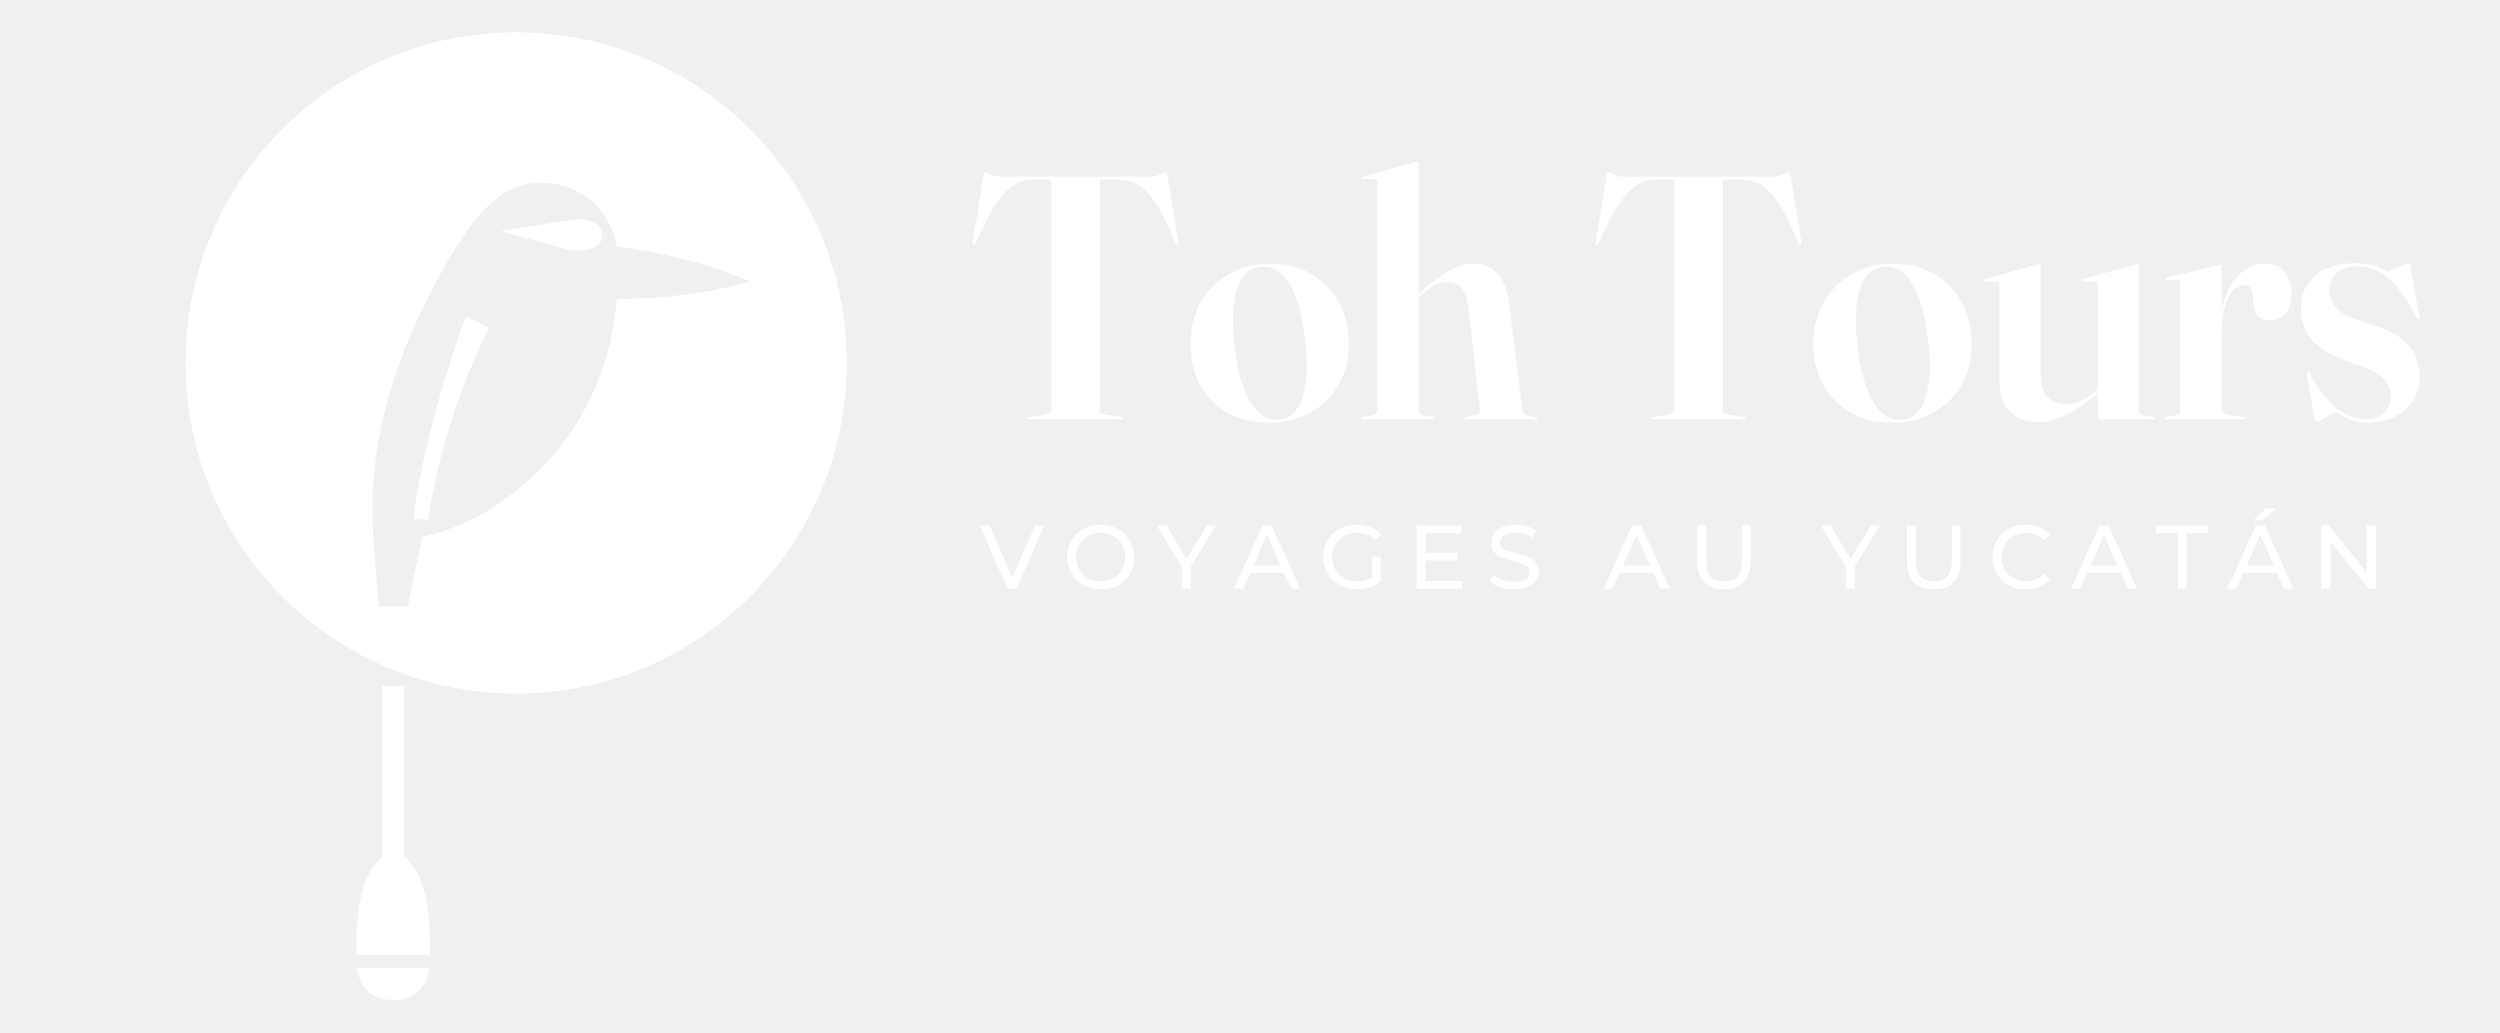
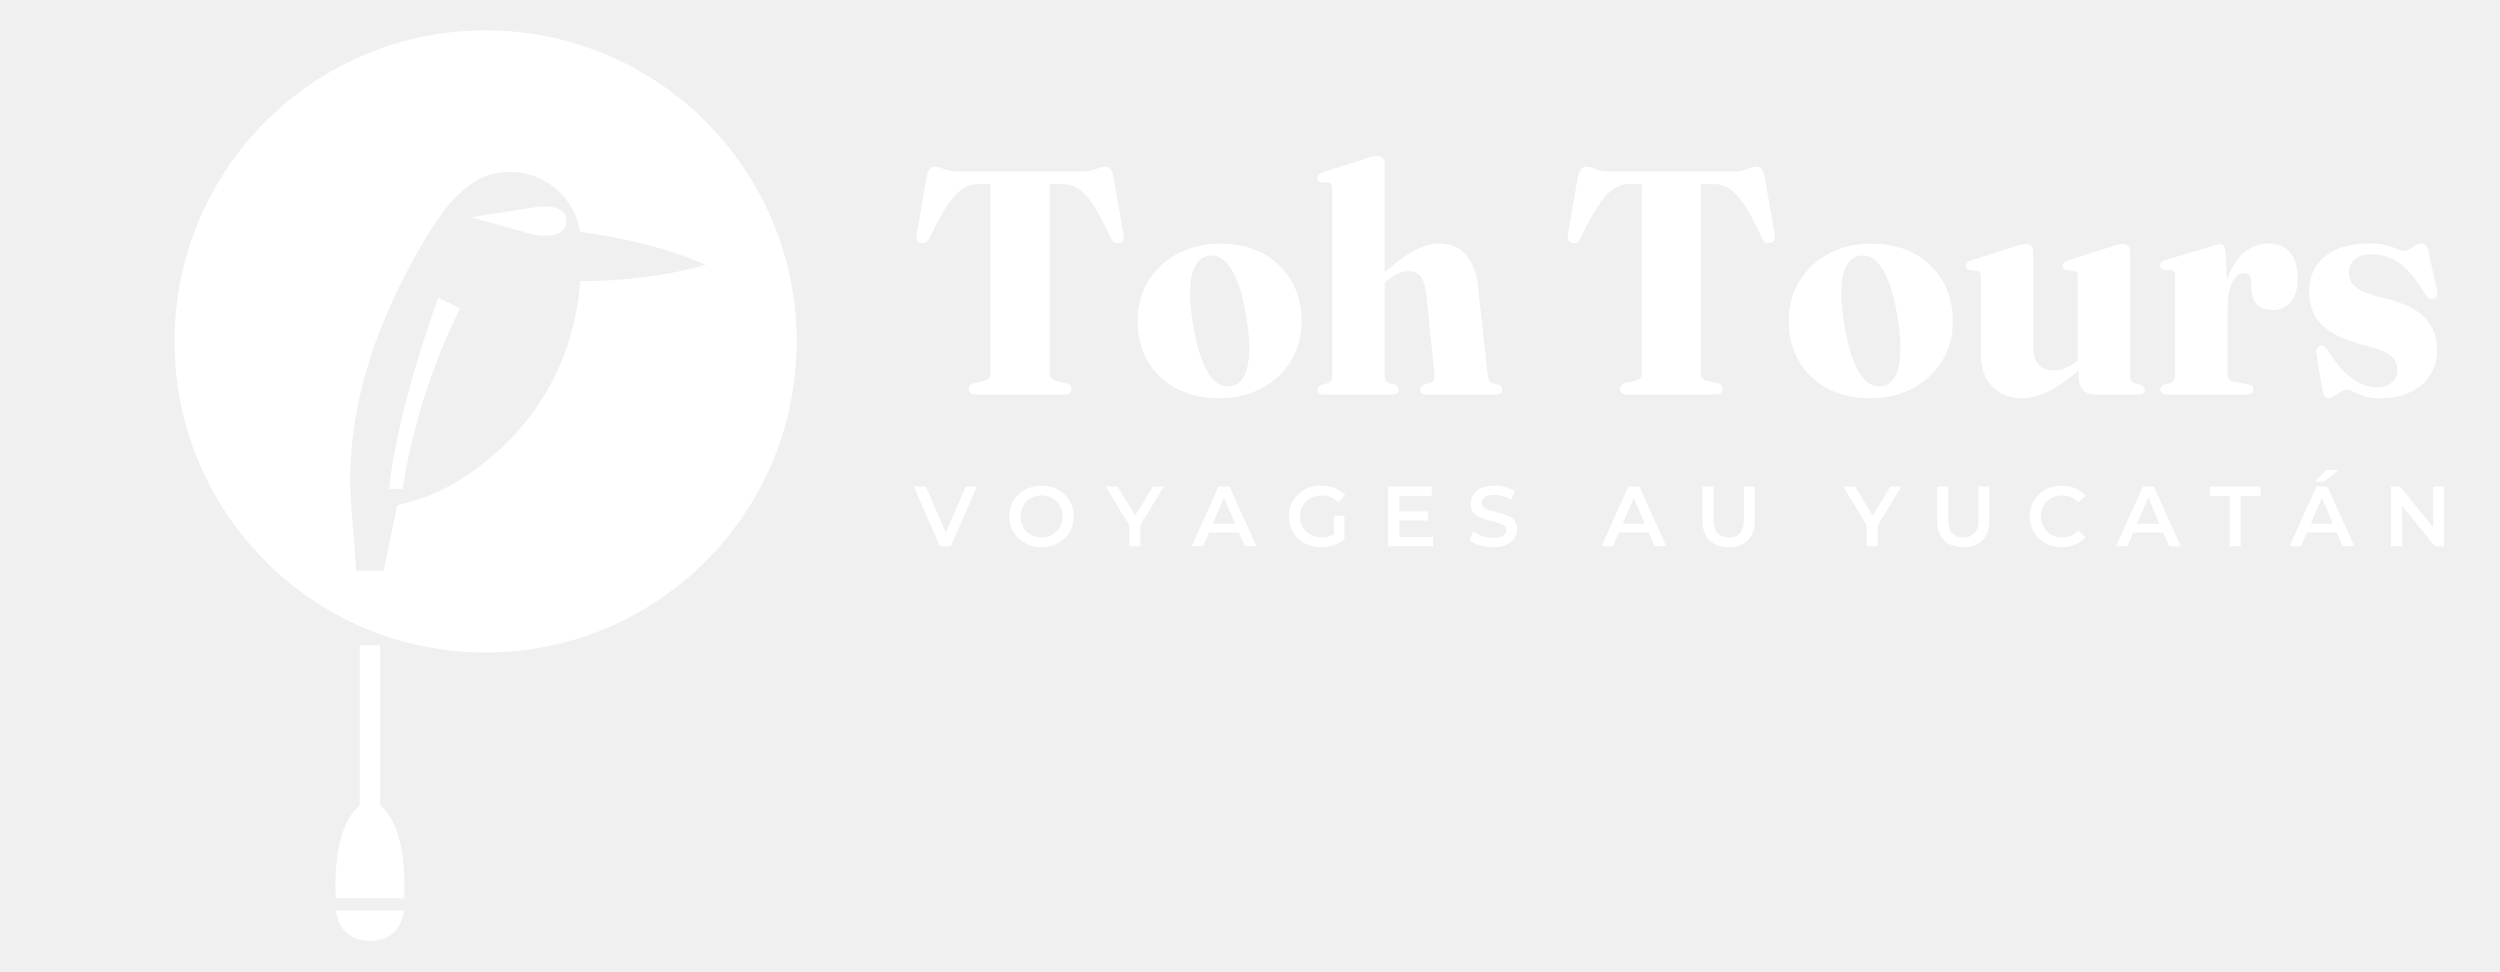
- <svg xmlns="http://www.w3.org/2000/svg" viewBox="0 0 620 256" width="620" height="256" role="img">
-   <g>
-     <path fill="#FFF" fill-rule="evenodd" d="M128,8 A82,82 0 0,1 128,172 A82,82 0 0,1 128,8 Z M134.24 45.32 C144.32 45.32 151.52 52.52 152.96 61.16 C164.48 62.6 176 65.48 186.08 69.8 C176 72.68 164.48 74.12 152.96 74.12 C151.52 92.84 142.88 111.56 124.16 124.52 C118.4 128.84 111.2 131.72 104.72 133.16 L101.12 150.44 L93.92 150.44 L92.48 131.72 C91.04 107.24 99.68 82.76 114.08 59.72 C119.84 51.08 125.6 45.32 134.24 45.32 Z M149.36 58.28 C149.36 61.88 145.04 62.6 140.72 61.88 L124.16 57.27 L140.72 54.68 C145.04 53.96 149.36 54.68 149.36 58.28 Z M115.52 78.44 C108.32 98.6 104 115.88 102.56 128.84 L106.16 128.84 C108.32 114.44 113.36 97.16 121.28 81.32 Z M94.82,170.12 H100.22 V214.80 H94.82 Z" />
-     <path fill="#FFF" d="M97.52,210.80 C105.12,213.80 107.02,225.10 106.55,236.80 H88.49 C88.02,225.10 89.92,213.80 97.52,210.80 Z M88.49,240.00 H106.55 C105.59,246.00 101.80,248.00 97.52,248.00 C93.24,248.00 89.44,246.00 88.49,240.00 Z" />
-   </g>
-   <path fill="#FFF" d="M247.783 43.8H285.365Q286.268 43.8 287.042 43.521Q287.816 43.241 288.396 42.94Q288.977 42.639 289.149 42.639Q289.278 42.639 289.364 42.768Q289.45 42.897 289.536 43.542L292.245 60.054Q292.331 60.355 292.288 60.506Q292.245 60.656 292.116 60.742Q291.987 60.742 291.858 60.656Q291.729 60.57 291.6 60.398Q288.805 53.604 286.483 50.229Q284.161 46.853 282.076 45.714Q279.99 44.574 277.926 44.574H272.766V101.678Q272.766 102.194 273.196 102.452Q273.626 102.71 274.443 102.882L277.926 103.398Q278.442 103.484 278.442 103.742Q278.442 104.0 278.012 104.0H255.48Q255.265 104.0 255.157 103.914Q255.05 103.828 255.05 103.742Q255.05 103.484 255.566 103.398L259.049 102.882Q259.909 102.71 260.317 102.452Q260.726 102.194 260.726 101.678V44.574H255.566Q253.545 44.574 251.481 45.843Q249.417 47.111 247.073 50.53Q244.73 53.948 241.892 60.398Q241.763 60.57 241.634 60.656Q241.505 60.742 241.376 60.742Q241.247 60.656 241.226 60.506Q241.204 60.355 241.247 60.054L243.956 43.542Q244.042 42.897 244.149 42.768Q244.257 42.639 244.343 42.639Q244.515 42.639 244.988 42.94Q245.461 43.241 246.192 43.521Q246.923 43.8 247.783 43.8ZM315.078 65.386Q320.754 65.386 325.14 67.923Q329.526 70.46 332.02 74.954Q334.514 79.447 334.514 85.295Q334.514 91.057 331.956 95.465Q329.397 99.872 324.882 102.366Q320.367 104.86 314.562 104.86Q308.886 104.86 304.522 102.388Q300.157 99.915 297.685 95.507Q295.212 91.1 295.212 85.295Q295.212 79.49 297.749 75.018Q300.286 70.546 304.779 67.966Q309.273 65.386 315.078 65.386ZM317.185 104.129Q319.851 103.871 321.549 101.549Q323.248 99.227 323.828 94.884Q324.409 90.541 323.678 84.263Q322.947 77.899 321.399 73.793Q319.851 69.686 317.615 67.773Q315.379 65.859 312.584 66.16Q309.832 66.418 308.155 68.783Q306.478 71.148 305.962 75.491Q305.446 79.834 306.177 86.026Q306.908 92.261 308.478 96.368Q310.047 100.474 312.283 102.43Q314.519 104.387 317.185 104.129ZM351.843 40.661V101.635Q351.843 102.194 352.08 102.538Q352.316 102.882 352.875 102.968L355.24 103.398Q355.67 103.484 355.67 103.742Q355.67 104.0 355.326 104.0H337.997Q337.868 104.0 337.761 103.914Q337.653 103.828 337.653 103.742Q337.653 103.613 337.782 103.505Q337.911 103.398 338.212 103.355L340.534 102.968Q341.093 102.882 341.33 102.538Q341.566 102.194 341.566 101.678V44.961Q341.566 44.703 341.437 44.553Q341.308 44.402 341.007 44.402H338.212Q337.997 44.402 337.911 44.316Q337.825 44.23 337.825 44.101Q337.825 43.929 337.933 43.865Q338.04 43.8 338.169 43.757L350.51 40.317Q350.897 40.231 351.048 40.21Q351.198 40.188 351.37 40.188Q351.585 40.188 351.714 40.317Q351.843 40.446 351.843 40.661ZM350.983 74.459 350.553 74.029 352.101 72.653Q356.358 68.826 359.476 67.106Q362.593 65.386 365.302 65.386Q369.258 65.386 371.451 67.858Q373.644 70.331 374.289 75.577L377.514 101.377Q377.6 102.065 377.88 102.495Q378.159 102.925 378.804 103.054L380.911 103.441Q381.126 103.441 381.212 103.527Q381.298 103.613 381.298 103.742Q381.298 103.828 381.212 103.914Q381.126 104.0 380.954 104.0H363.324Q362.937 104.0 362.937 103.742Q362.937 103.484 363.41 103.398L365.861 102.968Q366.549 102.882 366.829 102.452Q367.108 102.022 367.022 101.377L364.184 76.609Q363.754 73.126 362.55 71.535Q361.346 69.944 358.938 69.944Q357.347 69.944 355.799 70.739Q354.251 71.535 352.488 73.126ZM402.282 43.8H439.864Q440.767 43.8 441.541 43.521Q442.315 43.241 442.895 42.94Q443.476 42.639 443.648 42.639Q443.777 42.639 443.863 42.768Q443.949 42.897 444.035 43.542L446.744 60.054Q446.83 60.355 446.787 60.506Q446.744 60.656 446.615 60.742Q446.486 60.742 446.357 60.656Q446.228 60.57 446.099 60.398Q443.304 53.604 440.982 50.229Q438.66 46.853 436.575 45.714Q434.489 44.574 432.425 44.574H427.265V101.678Q427.265 102.194 427.695 102.452Q428.125 102.71 428.942 102.882L432.425 103.398Q432.941 103.484 432.941 103.742Q432.941 104.0 432.511 104.0H409.979Q409.764 104.0 409.657 103.914Q409.549 103.828 409.549 103.742Q409.549 103.484 410.065 103.398L413.548 102.882Q414.408 102.71 414.817 102.452Q415.225 102.194 415.225 101.678V44.574H410.065Q408.044 44.574 405.98 45.843Q403.916 47.111 401.572 50.53Q399.229 53.948 396.391 60.398Q396.262 60.57 396.133 60.656Q396.004 60.742 395.875 60.742Q395.746 60.656 395.725 60.506Q395.703 60.355 395.746 60.054L398.455 43.542Q398.541 42.897 398.649 42.768Q398.756 42.639 398.842 42.639Q399.014 42.639 399.487 42.94Q399.96 43.241 400.691 43.521Q401.422 43.8 402.282 43.8ZM469.577 65.386Q475.253 65.386 479.639 67.923Q484.025 70.46 486.519 74.954Q489.013 79.447 489.013 85.295Q489.013 91.057 486.455 95.465Q483.896 99.872 479.381 102.366Q474.866 104.86 469.061 104.86Q463.385 104.86 459.021 102.388Q454.656 99.915 452.184 95.507Q449.711 91.1 449.711 85.295Q449.711 79.49 452.248 75.018Q454.785 70.546 459.279 67.966Q463.772 65.386 469.577 65.386ZM471.684 104.129Q474.35 103.871 476.048 101.549Q477.747 99.227 478.327 94.884Q478.908 90.541 478.177 84.263Q477.446 77.899 475.898 73.793Q474.35 69.686 472.114 67.773Q469.878 65.859 467.083 66.16Q464.331 66.418 462.654 68.783Q460.977 71.148 460.461 75.491Q459.945 79.834 460.676 86.026Q461.407 92.261 462.977 96.368Q464.546 100.474 466.782 102.43Q469.018 104.387 471.684 104.129ZM520.188 102.753V97.12V96.862V70.374Q520.188 70.116 520.059 69.965Q519.93 69.815 519.586 69.815H516.791Q516.619 69.815 516.512 69.729Q516.404 69.643 516.404 69.514Q516.404 69.342 516.512 69.278Q516.619 69.213 516.791 69.17L529.089 65.73Q529.476 65.644 529.648 65.601Q529.82 65.558 529.992 65.558Q530.207 65.558 530.315 65.709Q530.422 65.859 530.422 66.074V101.635Q530.422 102.194 530.68 102.538Q530.938 102.882 531.454 102.968L533.819 103.398Q534.077 103.398 534.185 103.505Q534.292 103.613 534.292 103.742Q534.292 103.828 534.185 103.914Q534.077 104.0 533.905 104.0H521.306Q520.747 104.0 520.468 103.678Q520.188 103.355 520.188 102.753ZM495.807 93.938V70.374Q495.807 70.116 495.678 69.965Q495.549 69.815 495.205 69.815H492.41Q492.195 69.815 492.109 69.729Q492.023 69.643 492.023 69.514Q492.023 69.342 492.131 69.278Q492.238 69.213 492.367 69.17L504.751 65.73Q505.138 65.644 505.289 65.601Q505.439 65.558 505.611 65.558Q505.826 65.558 505.955 65.709Q506.084 65.859 506.084 66.074V92.906Q506.084 96.69 507.783 98.453Q509.481 100.216 512.362 100.216Q514.168 100.216 516.017 99.442Q517.866 98.668 519.715 96.991L521.22 95.658L521.65 96.088L520.102 97.507Q515.63 101.463 512.083 103.097Q508.535 104.731 505.482 104.731Q501.268 104.731 498.538 102.13Q495.807 99.528 495.807 93.938ZM550.46 82.543Q550.46 76.867 552.094 73.061Q553.728 69.256 556.287 67.321Q558.845 65.386 561.64 65.386Q564.822 65.386 566.542 67.386Q568.262 69.385 568.262 73.083Q568.262 76.308 566.757 77.856Q565.252 79.404 563.016 79.404Q560.952 79.404 559.92 78.243Q558.888 77.082 558.802 74.803L558.716 73.427Q558.716 72.094 558.2 71.406Q557.684 70.718 556.394 70.718Q555.061 70.718 553.814 72.051Q552.567 73.384 551.772 76.072Q550.976 78.759 550.976 82.801ZM550.976 66.289V80.565V101.377Q550.976 101.85 551.256 102.237Q551.535 102.624 552.051 102.71L556.308 103.398Q556.566 103.441 556.63 103.527Q556.695 103.613 556.695 103.742Q556.695 103.828 556.588 103.914Q556.48 104.0 556.308 104.0H537.216Q537.044 104.0 536.915 103.892Q536.786 103.785 536.786 103.699Q536.786 103.613 536.937 103.505Q537.087 103.398 537.345 103.355L539.667 102.968Q540.226 102.882 540.463 102.559Q540.699 102.237 540.699 101.807V70.116Q540.699 69.815 540.591 69.621Q540.484 69.428 540.14 69.428H537.216Q537.13 69.428 537.023 69.342Q536.915 69.256 536.915 69.17Q536.915 69.041 537.023 68.955Q537.13 68.869 537.302 68.826L549.686 65.859Q549.987 65.773 550.159 65.751Q550.331 65.73 550.503 65.73Q550.761 65.73 550.869 65.902Q550.976 66.074 550.976 66.289ZM586.451 103.957Q589.418 103.957 591.159 102.409Q592.901 100.861 592.901 98.367Q592.901 96.604 592.084 95.185Q591.267 93.766 589.311 92.562Q587.354 91.358 583.957 90.283Q578.883 88.606 576.002 86.606Q573.121 84.607 571.896 82.135Q570.67 79.662 570.67 76.523Q570.67 71.148 574.325 68.224Q577.98 65.3 584.086 65.3Q586.709 65.3 588.386 65.794Q590.063 66.289 590.966 66.805Q591.869 67.321 592.127 67.321Q592.557 67.321 593.632 66.805Q594.707 66.289 595.761 65.794Q596.814 65.3 597.158 65.3Q597.33 65.3 597.481 65.365Q597.631 65.429 597.674 65.773L599.953 78.157Q600.039 78.501 599.996 78.695Q599.953 78.888 599.824 78.974Q599.695 79.017 599.566 78.974Q599.437 78.931 599.351 78.759Q596.857 73.986 594.535 71.213Q592.213 68.439 589.784 67.257Q587.354 66.074 584.473 66.074Q581.248 66.074 579.464 67.687Q577.679 69.299 577.679 72.008Q577.679 73.814 578.517 75.276Q579.356 76.738 581.506 77.985Q583.656 79.232 587.612 80.35Q592.127 81.64 594.879 83.553Q597.631 85.467 598.835 87.918Q600.039 90.369 600.039 93.379Q600.039 96.905 598.341 99.464Q596.642 102.022 593.761 103.419Q590.88 104.817 587.225 104.817Q584.86 104.817 583.14 104.15Q581.42 103.484 580.367 102.817Q579.313 102.151 579.055 102.151Q578.84 102.151 577.916 102.753Q576.991 103.355 576.024 103.978Q575.056 104.602 574.712 104.602Q574.497 104.602 574.282 104.409Q574.067 104.215 573.981 103.785L572.132 93.164Q572.089 92.691 572.132 92.498Q572.175 92.304 572.304 92.218Q572.433 92.132 572.519 92.197Q572.605 92.261 572.734 92.433Q576.174 98.711 579.614 101.334Q583.054 103.957 586.451 103.957Z" />
-   <path fill="#FFF" d="M249.877 146.0 242.978 130.32H245.397L251.736 144.79H250.347L256.731 130.32H258.971L252.094 146.0ZM272.979 146.179Q271.187 146.179 269.653 145.574Q268.118 144.97 266.998 143.883Q265.878 142.797 265.251 141.341Q264.624 139.885 264.624 138.16Q264.624 136.435 265.251 134.979Q265.878 133.523 266.998 132.437Q268.118 131.35 269.642 130.746Q271.165 130.141 272.979 130.141Q274.771 130.141 276.283 130.734Q277.795 131.328 278.926 132.414Q280.058 133.501 280.674 134.957Q281.29 136.413 281.29 138.16Q281.29 139.907 280.674 141.363Q280.058 142.819 278.926 143.906Q277.795 144.992 276.283 145.586Q274.771 146.179 272.979 146.179ZM272.979 144.186Q274.278 144.186 275.387 143.738Q276.496 143.29 277.314 142.472Q278.131 141.654 278.59 140.557Q279.05 139.459 279.05 138.16Q279.05 136.861 278.59 135.763Q278.131 134.666 277.314 133.848Q276.496 133.03 275.387 132.582Q274.278 132.134 272.979 132.134Q271.658 132.134 270.549 132.582Q269.44 133.03 268.611 133.848Q267.782 134.666 267.323 135.763Q266.864 136.861 266.864 138.16Q266.864 139.459 267.323 140.557Q267.782 141.654 268.611 142.472Q269.44 143.29 270.549 143.738Q271.658 144.186 272.979 144.186ZM293.102 146.0V139.997L293.618 141.386L286.875 130.32H289.272L294.939 139.661H293.64L299.33 130.32H301.547L294.827 141.386L295.32 139.997V146.0ZM306.035 146.0 313.136 130.32H315.354L322.477 146.0H320.125L313.786 131.574H314.682L308.342 146.0ZM309.059 142.08 309.664 140.288H318.49L319.139 142.08ZM336.485 146.179Q334.67 146.179 333.147 145.586Q331.624 144.992 330.504 143.906Q329.384 142.819 328.757 141.363Q328.13 139.907 328.13 138.16Q328.13 136.413 328.757 134.957Q329.384 133.501 330.515 132.414Q331.646 131.328 333.17 130.734Q334.693 130.141 336.53 130.141Q338.389 130.141 339.934 130.746Q341.48 131.35 342.555 132.56L341.166 133.949Q340.203 133.008 339.072 132.571Q337.941 132.134 336.619 132.134Q335.275 132.134 334.122 132.582Q332.968 133.03 332.128 133.837Q331.288 134.643 330.829 135.752Q330.37 136.861 330.37 138.16Q330.37 139.437 330.829 140.546Q331.288 141.654 332.128 142.472Q332.968 143.29 334.11 143.738Q335.253 144.186 336.597 144.186Q337.851 144.186 339.005 143.794Q340.158 143.402 341.144 142.483L342.421 144.186Q341.256 145.171 339.699 145.675Q338.142 146.179 336.485 146.179ZM342.421 144.186 340.27 143.894V138.07H342.421ZM351.299 146.0V130.32H362.365V132.269H353.539V144.051H362.678V146.0ZM353.338 138.989V137.085H361.402V138.989ZM375.477 146.179Q373.685 146.179 372.05 145.63Q370.414 145.082 369.474 144.208L370.302 142.461Q371.198 143.245 372.587 143.76Q373.976 144.275 375.477 144.275Q376.843 144.275 377.694 143.962Q378.546 143.648 378.949 143.099Q379.352 142.55 379.352 141.856Q379.352 141.05 378.826 140.557Q378.299 140.064 377.459 139.762Q376.619 139.459 375.611 139.235Q374.603 139.011 373.584 138.709Q372.565 138.406 371.725 137.936Q370.885 137.466 370.37 136.67Q369.854 135.875 369.854 134.621Q369.854 133.411 370.493 132.392Q371.131 131.373 372.464 130.757Q373.797 130.141 375.858 130.141Q377.224 130.141 378.568 130.499Q379.912 130.858 380.898 131.53L380.158 133.322Q379.15 132.65 378.03 132.347Q376.91 132.045 375.858 132.045Q374.536 132.045 373.685 132.381Q372.834 132.717 372.442 133.277Q372.05 133.837 372.05 134.531Q372.05 135.36 372.576 135.853Q373.102 136.346 373.942 136.637Q374.782 136.928 375.79 137.163Q376.798 137.398 377.818 137.69Q378.837 137.981 379.677 138.451Q380.517 138.922 381.032 139.706Q381.547 140.49 381.547 141.722Q381.547 142.909 380.898 143.928Q380.248 144.947 378.893 145.563Q377.538 146.179 375.477 146.179ZM397.669 146.0 404.77 130.32H406.987L414.11 146.0H411.758L405.419 131.574H406.315L399.976 146.0ZM400.693 142.08 401.298 140.288H410.123L410.773 142.08ZM427.536 146.179Q424.445 146.179 422.675 144.41Q420.906 142.64 420.906 139.235V130.32H423.146V139.146Q423.146 141.766 424.299 142.976Q425.453 144.186 427.558 144.186Q429.686 144.186 430.84 142.976Q431.994 141.766 431.994 139.146V130.32H434.166V139.235Q434.166 142.64 432.408 144.41Q430.65 146.179 427.536 146.179ZM457.77 146.0V139.997L458.285 141.386L451.542 130.32H453.939L459.606 139.661H458.307L463.997 130.32H466.214L459.494 141.386L459.987 139.997V146.0ZM479.573 146.179Q476.482 146.179 474.712 144.41Q472.942 142.64 472.942 139.235V130.32H475.182V139.146Q475.182 141.766 476.336 142.976Q477.49 144.186 479.595 144.186Q481.723 144.186 482.877 142.976Q484.03 141.766 484.03 139.146V130.32H486.203V139.235Q486.203 142.64 484.445 144.41Q482.686 146.179 479.573 146.179ZM502.406 146.179Q500.614 146.179 499.102 145.586Q497.59 144.992 496.482 143.906Q495.373 142.819 494.746 141.363Q494.118 139.907 494.118 138.16Q494.118 136.413 494.746 134.957Q495.373 133.501 496.493 132.414Q497.613 131.328 499.125 130.734Q500.637 130.141 502.429 130.141Q504.243 130.141 505.778 130.757Q507.312 131.373 508.387 132.582L506.931 133.994Q506.035 133.053 504.915 132.594Q503.795 132.134 502.518 132.134Q501.197 132.134 500.066 132.582Q498.934 133.03 498.106 133.837Q497.277 134.643 496.818 135.752Q496.358 136.861 496.358 138.16Q496.358 139.459 496.818 140.568Q497.277 141.677 498.106 142.483Q498.934 143.29 500.066 143.738Q501.197 144.186 502.518 144.186Q503.795 144.186 504.915 143.726Q506.035 143.267 506.931 142.304L508.387 143.715Q507.312 144.925 505.778 145.552Q504.243 146.179 502.406 146.179ZM513.592 146.0 520.693 130.32H522.91L530.034 146.0H527.682L521.342 131.574H522.238L515.899 146.0ZM516.616 142.08 517.221 140.288H526.046L526.696 142.08ZM540.077 146.0V132.269H534.701V130.32H547.67V132.269H542.294V146.0ZM552.338 146.0 559.438 130.32H561.656L568.779 146.0H566.427L560.088 131.574H560.984L554.645 146.0ZM555.362 142.08 555.966 140.288H564.792L565.442 142.08ZM558.878 129.043 561.925 126.131H564.658L560.894 129.043ZM575.709 146.0V130.32H577.546L587.917 143.2H586.954V130.32H589.194V146.0H587.357L576.986 133.12H577.949V146.0Z" />
+ <svg xmlns="http://www.w3.org/2000/svg" viewBox="0 0 659 256" width="659" height="256" role="img">
+   <path fill="#FFF" fill-rule="evenodd" d="M128,8 A82,82 0 0,1 128,172 A82,82 0 0,1 128,8 Z M134.24 45.32 C144.32 45.32 151.52 52.52 152.96 61.16 C164.48 62.6 176 65.48 186.08 69.8 C176 72.68 164.48 74.12 152.96 74.12 C151.52 92.84 142.88 111.56 124.16 124.52 C118.4 128.84 111.2 131.72 104.72 133.16 L101.12 150.44 L93.92 150.44 L92.48 131.72 C91.04 107.24 99.68 82.76 114.08 59.72 C119.84 51.08 125.6 45.32 134.24 45.32 Z M149.36 58.28 C149.36 61.88 145.04 62.6 140.72 61.88 L124.16 57.27 L140.72 54.68 C145.04 53.96 149.36 54.68 149.36 58.28 Z M115.52 78.44 C108.32 98.6 104 115.88 102.56 128.84 L106.16 128.84 C108.32 114.44 113.36 97.16 121.28 81.32 Z M94.82,170.12 H100.22 V214.80 H94.82 Z" />
+   <path fill="#FFF" d="M97.52,210.80 C105.12,213.80 107.02,225.10 106.55,236.80 H88.49 C88.02,225.10 89.92,213.80 97.52,210.80 Z M88.49,240.00 H106.55 C105.59,246.00 101.80,248.00 97.52,248.00 C93.24,248.00 89.44,246.00 88.49,240.00 Z" />
+   <path fill="#FFF" d="M252.18 45.2H285.57Q286.956 45.2 287.964 44.885Q288.972 44.57 289.749 44.255Q290.526 43.94 291.156 43.94Q292.122 43.94 292.626 44.465Q293.13 44.99 293.466 46.334L296.154 61.832Q296.364 62.756 296.049 63.323Q295.734 63.89 295.02 64.016Q294.348 64.184 293.802 63.932Q293.256 63.68 292.878 62.882Q290.148 56.918 288.048 53.831Q285.948 50.744 284.079 49.631Q282.21 48.518 280.194 48.518H276.708V98.498Q276.708 99.296 277.212 99.758Q277.716 100.22 278.682 100.472L281.076 100.976Q282.42 101.396 282.42 102.572Q282.42 104.0 280.53 104.0H257.262Q256.296 104.0 255.834 103.601Q255.372 103.202 255.372 102.572Q255.372 101.396 256.716 100.976L259.11 100.472Q260.118 100.22 260.601 99.758Q261.084 99.296 261.084 98.498V48.518H257.598Q255.666 48.518 253.818 49.694Q251.97 50.87 249.849 53.957Q247.728 57.044 244.914 62.882Q244.536 63.68 243.99 63.932Q243.444 64.184 242.772 64.016Q242.058 63.89 241.764 63.323Q241.47 62.756 241.638 61.832L244.326 46.334Q244.662 44.99 245.166 44.465Q245.67 43.94 246.636 43.94Q247.266 43.94 248.022 44.255Q248.778 44.57 249.786 44.885Q250.794 45.2 252.18 45.2ZM321.732 64.226Q328.074 64.226 332.883 66.809Q337.692 69.392 340.401 74.033Q343.11 78.674 343.11 84.722Q343.11 90.56 340.296 95.138Q337.482 99.716 332.568 102.341Q327.654 104.966 321.186 104.966Q314.844 104.966 310.035 102.383Q305.226 99.8 302.538 95.201Q299.85 90.602 299.85 84.596Q299.85 78.716 302.664 74.117Q305.478 69.518 310.392 66.872Q315.306 64.226 321.732 64.226ZM324.42 101.816Q326.562 101.48 327.801 99.38Q329.04 97.28 329.271 93.332Q329.502 89.384 328.536 83.546Q327.612 77.792 326.142 74.096Q324.672 70.4 322.761 68.72Q320.85 67.04 318.582 67.418Q316.44 67.754 315.18 69.875Q313.92 71.996 313.731 75.923Q313.542 79.85 314.508 85.688Q315.432 91.4 316.902 95.096Q318.372 98.792 320.283 100.472Q322.194 102.152 324.42 101.816ZM364.992 43.1V98.666Q364.992 99.758 365.265 100.262Q365.538 100.766 366.168 100.976L367.722 101.396Q368.646 101.816 368.646 102.656Q368.646 104.0 366.966 104.0H348.948Q348.108 104.0 347.709 103.664Q347.31 103.328 347.31 102.698Q347.31 102.278 347.562 101.942Q347.814 101.606 348.444 101.396L350.04 100.976Q350.67 100.766 350.922 100.262Q351.174 99.758 351.174 98.666V49.736Q351.174 48.938 350.922 48.602Q350.67 48.266 350.124 48.182L348.276 48.056Q347.73 47.93 347.499 47.636Q347.268 47.342 347.268 46.88Q347.268 46.334 347.562 46.04Q347.856 45.746 348.654 45.452L359.7 41.924Q360.918 41.462 361.611 41.273Q362.304 41.084 362.976 41.084Q363.984 41.084 364.488 41.651Q364.992 42.218 364.992 43.1ZM363.774 75.608 362.346 74.138 363.858 72.752Q368.856 68.258 372.51 66.221Q376.164 64.184 379.272 64.184Q383.892 64.184 386.475 67.187Q389.058 70.19 389.604 75.608L392.124 98.582Q392.25 99.716 392.502 100.262Q392.754 100.808 393.384 101.018L394.896 101.396Q395.484 101.606 395.736 101.942Q395.988 102.278 395.988 102.698Q395.988 103.328 395.61 103.664Q395.232 104.0 394.35 104.0H376.08Q374.358 104.0 374.358 102.656Q374.358 101.816 375.324 101.396L376.878 100.976Q377.592 100.766 377.907 100.22Q378.222 99.674 378.096 98.582L375.954 77.372Q375.618 74.39 374.526 72.941Q373.434 71.492 371.208 71.492Q369.78 71.492 368.31 72.206Q366.84 72.92 365.328 74.264ZM423.834 45.2H457.224Q458.61 45.2 459.618 44.885Q460.626 44.57 461.403 44.255Q462.18 43.94 462.81 43.94Q463.776 43.94 464.28 44.465Q464.784 44.99 465.12 46.334L467.808 61.832Q468.018 62.756 467.703 63.323Q467.388 63.89 466.674 64.016Q466.002 64.184 465.456 63.932Q464.91 63.68 464.532 62.882Q461.802 56.918 459.702 53.831Q457.602 50.744 455.733 49.631Q453.864 48.518 451.848 48.518H448.362V98.498Q448.362 99.296 448.866 99.758Q449.37 100.22 450.336 100.472L452.73 100.976Q454.074 101.396 454.074 102.572Q454.074 104.0 452.184 104.0H428.916Q427.95 104.0 427.488 103.601Q427.026 103.202 427.026 102.572Q427.026 101.396 428.37 100.976L430.764 100.472Q431.772 100.22 432.255 99.758Q432.738 99.296 432.738 98.498V48.518H429.252Q427.32 48.518 425.472 49.694Q423.624 50.87 421.503 53.957Q419.382 57.044 416.568 62.882Q416.19 63.68 415.644 63.932Q415.098 64.184 414.426 64.016Q413.712 63.89 413.418 63.323Q413.124 62.756 413.292 61.832L415.98 46.334Q416.316 44.99 416.82 44.465Q417.324 43.94 418.29 43.94Q418.92 43.94 419.676 44.255Q420.432 44.57 421.44 44.885Q422.448 45.2 423.834 45.2ZM493.386 64.226Q499.728 64.226 504.537 66.809Q509.346 69.392 512.055 74.033Q514.764 78.674 514.764 84.722Q514.764 90.56 511.95 95.138Q509.136 99.716 504.222 102.341Q499.308 104.966 492.84 104.966Q486.498 104.966 481.689 102.383Q476.88 99.8 474.192 95.201Q471.504 90.602 471.504 84.596Q471.504 78.716 474.318 74.117Q477.132 69.518 482.046 66.872Q486.96 64.226 493.386 64.226ZM496.074 101.816Q498.216 101.48 499.455 99.38Q500.694 97.28 500.925 93.332Q501.156 89.384 500.19 83.546Q499.266 77.792 497.796 74.096Q496.326 70.4 494.415 68.72Q492.504 67.04 490.236 67.418Q488.094 67.754 486.834 69.875Q485.574 71.996 485.385 75.923Q485.196 79.85 486.162 85.688Q487.086 91.4 488.556 95.096Q490.026 98.792 491.937 100.472Q493.848 102.152 496.074 101.816ZM547.944 99.548V96.146L547.692 95.978V72.962Q547.692 72.164 547.44 71.807Q547.188 71.45 546.642 71.366L544.794 71.24Q544.206 71.114 543.975 70.82Q543.744 70.526 543.744 70.106Q543.744 69.56 544.059 69.245Q544.374 68.93 545.13 68.636L556.218 65.108Q557.394 64.688 558.108 64.499Q558.822 64.31 559.494 64.31Q560.46 64.31 560.964 64.856Q561.468 65.402 561.468 66.284V98.666Q561.468 99.758 561.741 100.262Q562.014 100.766 562.644 100.976L564.24 101.396Q564.828 101.606 565.101 101.921Q565.374 102.236 565.374 102.698Q565.374 103.328 564.975 103.664Q564.576 104.0 563.694 104.0H551.934Q550.254 104.0 549.099 102.719Q547.944 101.438 547.944 99.548ZM522.156 93.164V72.962Q522.156 72.164 521.904 71.807Q521.652 71.45 521.106 71.366L519.258 71.24Q518.712 71.114 518.46 70.82Q518.208 70.526 518.208 70.106Q518.208 69.56 518.523 69.245Q518.838 68.93 519.636 68.636L530.682 65.108Q531.942 64.646 532.635 64.478Q533.328 64.31 533.916 64.31Q534.924 64.31 535.449 64.856Q535.974 65.402 535.974 66.284V91.442Q535.974 94.592 537.402 96.125Q538.83 97.658 541.308 97.658Q542.904 97.658 544.584 96.965Q546.264 96.272 547.86 94.886L549.414 93.542L550.842 95.054L549.33 96.398Q544.206 101.06 540.258 103.013Q536.31 104.966 532.95 104.966Q528.162 104.966 525.159 101.9Q522.156 98.834 522.156 93.164ZM586.038 81.74Q586.038 75.902 587.718 71.996Q589.398 68.09 592.086 66.137Q594.774 64.184 597.798 64.184Q601.578 64.184 603.615 66.494Q605.652 68.804 605.652 73.298Q605.652 77.582 603.804 79.64Q601.956 81.698 599.1 81.698Q596.286 81.698 594.921 80.207Q593.556 78.716 593.472 75.944V74.39Q593.43 73.256 592.947 72.626Q592.464 71.996 591.372 71.996Q590.28 71.996 589.314 73.025Q588.348 74.054 587.76 76.175Q587.172 78.296 587.172 81.656ZM586.668 66.41 587.172 77.54V98.498Q587.172 99.464 587.529 99.968Q587.886 100.472 588.894 100.64L592.632 101.312Q593.346 101.438 593.661 101.774Q593.976 102.11 593.976 102.698Q593.976 103.328 593.556 103.664Q593.136 104.0 592.296 104.0H571.17Q570.288 104.0 569.868 103.643Q569.448 103.286 569.448 102.698Q569.448 102.278 569.742 101.921Q570.036 101.564 570.624 101.354L572.178 100.976Q572.808 100.766 573.081 100.262Q573.354 99.758 573.354 98.75V72.878Q573.354 72.08 573.123 71.702Q572.892 71.324 572.346 71.24L570.414 71.114Q569.868 70.988 569.637 70.694Q569.406 70.4 569.406 69.938Q569.406 69.434 569.721 69.098Q570.036 68.762 570.834 68.51L581.796 65.318Q583.308 64.73 584.001 64.562Q584.694 64.394 585.156 64.394Q585.828 64.394 586.185 64.877Q586.542 65.36 586.668 66.41ZM626.484 102.068Q629.088 102.068 630.516 100.787Q631.944 99.506 631.944 97.532Q631.944 96.188 631.356 95.096Q630.768 94.004 629.151 93.059Q627.534 92.114 624.468 91.358Q618.21 89.804 614.787 87.725Q611.364 85.646 610.041 82.937Q608.718 80.228 608.718 76.91Q608.718 70.904 612.855 67.544Q616.992 64.184 624.51 64.184Q627.324 64.184 629.109 64.667Q630.894 65.15 631.923 65.654Q632.952 66.158 633.54 66.158Q634.296 66.158 635.157 65.654Q636.018 65.15 636.858 64.667Q637.698 64.184 638.454 64.184Q638.916 64.184 639.336 64.499Q639.756 64.814 640.008 65.696L642.234 75.86Q642.612 76.994 642.465 77.708Q642.318 78.422 641.604 78.674Q640.932 78.926 640.428 78.695Q639.924 78.464 639.42 77.75Q637.11 73.802 634.842 71.45Q632.574 69.098 630.222 68.069Q627.87 67.04 625.266 67.04Q622.242 67.04 620.709 68.363Q619.176 69.686 619.176 71.912Q619.176 73.382 619.89 74.537Q620.604 75.692 622.578 76.658Q624.552 77.624 628.248 78.548Q633.54 79.766 636.627 81.719Q639.714 83.672 641.058 86.339Q642.402 89.006 642.402 92.45Q642.402 96.23 640.47 99.065Q638.538 101.9 635.178 103.433Q631.818 104.966 627.576 104.966Q624.888 104.966 623.187 104.399Q621.486 103.832 620.415 103.265Q619.344 102.698 618.672 102.698Q618 102.698 617.118 103.244Q616.236 103.79 615.333 104.336Q614.43 104.882 613.758 104.882Q613.254 104.882 612.855 104.462Q612.456 104.042 612.246 103.076L610.734 94.046Q610.524 92.786 610.692 92.177Q610.86 91.568 611.49 91.274Q612.12 90.98 612.624 91.295Q613.128 91.61 613.674 92.408Q616.908 97.616 620.1 99.842Q623.292 102.068 626.484 102.068Z" />
+   <path fill="#FFF" d="M247.773 144.0 240.887 128.25H244.06L250.202 142.493H248.38L254.59 128.25H257.515L250.653 144.0ZM274.57 144.225Q272.725 144.225 271.173 143.618Q269.62 143.01 268.473 141.919Q267.325 140.827 266.695 139.354Q266.065 137.88 266.065 136.125Q266.065 134.37 266.695 132.896Q267.325 131.423 268.473 130.331Q269.62 129.24 271.173 128.632Q272.725 128.025 274.548 128.025Q276.393 128.025 277.934 128.632Q279.475 129.24 280.623 130.331Q281.77 131.423 282.4 132.896Q283.03 134.37 283.03 136.125Q283.03 137.88 282.4 139.365Q281.77 140.85 280.623 141.93Q279.475 143.01 277.934 143.618Q276.393 144.225 274.57 144.225ZM274.548 141.66Q275.74 141.66 276.753 141.255Q277.765 140.85 278.508 140.096Q279.25 139.343 279.666 138.341Q280.083 137.34 280.083 136.125Q280.083 134.91 279.666 133.909Q279.25 132.907 278.508 132.154Q277.765 131.4 276.753 130.995Q275.74 130.59 274.548 130.59Q273.355 130.59 272.354 130.995Q271.353 131.4 270.599 132.154Q269.845 132.907 269.429 133.909Q269.013 134.91 269.013 136.125Q269.013 137.317 269.429 138.33Q269.845 139.343 270.588 140.096Q271.33 140.85 272.343 141.255Q273.355 141.66 274.548 141.66ZM297.678 144.0V137.768L298.33 139.567L291.49 128.25H294.618L300.108 137.363H298.353L303.888 128.25H306.768L299.928 139.567L300.603 137.768V144.0ZM314.125 144.0 321.213 128.25H324.093L331.203 144.0H328.143L322.045 129.803H323.215L317.14 144.0ZM317.388 140.355 318.175 138.06H326.68L327.468 140.355ZM348.235 144.225Q346.39 144.225 344.849 143.629Q343.308 143.032 342.16 141.941Q341.013 140.85 340.383 139.365Q339.753 137.88 339.753 136.125Q339.753 134.37 340.383 132.885Q341.013 131.4 342.172 130.309Q343.33 129.218 344.883 128.621Q346.435 128.025 348.28 128.025Q350.283 128.025 351.892 128.678Q353.5 129.33 354.603 130.59L352.758 132.39Q351.835 131.468 350.767 131.029Q349.698 130.59 348.415 130.59Q347.178 130.59 346.12 130.995Q345.063 131.4 344.298 132.142Q343.533 132.885 343.117 133.897Q342.7 134.91 342.7 136.125Q342.7 137.317 343.117 138.33Q343.533 139.343 344.298 140.096Q345.063 140.85 346.098 141.255Q347.133 141.66 348.393 141.66Q349.563 141.66 350.654 141.289Q351.745 140.917 352.735 140.04L354.4 142.222Q353.163 143.213 351.532 143.719Q349.9 144.225 348.235 144.225ZM354.4 142.222 351.633 141.84V135.945H354.4ZM365.92 144.0V128.25H377.418V130.702H368.845V141.548H377.733V144.0ZM368.62 137.205V134.798H376.45V137.205ZM393.551 144.225Q391.706 144.225 390.018 143.696Q388.331 143.167 387.341 142.335L388.353 140.062Q389.298 140.805 390.693 141.3Q392.088 141.795 393.551 141.795Q394.788 141.795 395.553 141.525Q396.318 141.255 396.678 140.794Q397.038 140.333 397.038 139.748Q397.038 139.028 396.521 138.589Q396.003 138.15 395.182 137.891Q394.361 137.632 393.359 137.407Q392.358 137.183 391.357 136.879Q390.356 136.575 389.534 136.091Q388.713 135.607 388.196 134.798Q387.678 133.988 387.678 132.727Q387.678 131.445 388.364 130.376Q389.051 129.308 390.457 128.666Q391.863 128.025 394.023 128.025Q395.441 128.025 396.836 128.385Q398.231 128.745 399.266 129.42L398.343 131.692Q397.286 131.062 396.161 130.759Q395.036 130.455 394.001 130.455Q392.786 130.455 392.032 130.748Q391.278 131.04 390.929 131.512Q390.581 131.985 390.581 132.593Q390.581 133.312 391.087 133.751Q391.593 134.19 392.414 134.438Q393.236 134.685 394.248 134.921Q395.261 135.157 396.262 135.45Q397.263 135.743 398.084 136.215Q398.906 136.688 399.412 137.498Q399.918 138.308 399.918 139.545Q399.918 140.805 399.232 141.874Q398.546 142.942 397.128 143.584Q395.711 144.225 393.551 144.225ZM422.148 144.0 429.236 128.25H432.116L439.226 144.0H436.166L430.068 129.803H431.238L425.163 144.0ZM425.411 140.355 426.198 138.06H434.703L435.491 140.355ZM455.673 144.225Q452.433 144.225 450.6 142.403Q448.766 140.58 448.766 137.137V128.25H451.691V137.025Q451.691 139.455 452.737 140.558Q453.783 141.66 455.696 141.66Q457.608 141.66 458.643 140.558Q459.678 139.455 459.678 137.025V128.25H462.558V137.137Q462.558 140.58 460.725 142.403Q458.891 144.225 455.673 144.225ZM492.078 144.0V137.768L492.731 139.567L485.891 128.25H489.018L494.508 137.363H492.753L498.288 128.25H501.168L494.328 139.567L495.003 137.768V144.0ZM517.526 144.225Q514.286 144.225 512.452 142.403Q510.619 140.58 510.619 137.137V128.25H513.544V137.025Q513.544 139.455 514.59 140.558Q515.636 141.66 517.549 141.66Q519.461 141.66 520.496 140.558Q521.531 139.455 521.531 137.025V128.25H524.411V137.137Q524.411 140.58 522.577 142.403Q520.744 144.225 517.526 144.225ZM543.469 144.225Q541.669 144.225 540.127 143.629Q538.586 143.032 537.45 141.941Q536.314 140.85 535.684 139.365Q535.054 137.88 535.054 136.125Q535.054 134.37 535.684 132.885Q536.314 131.4 537.461 130.309Q538.609 129.218 540.139 128.621Q541.669 128.025 543.491 128.025Q545.426 128.025 547.024 128.689Q548.621 129.352 549.724 130.657L547.834 132.435Q546.979 131.512 545.921 131.051Q544.864 130.59 543.626 130.59Q542.389 130.59 541.365 130.995Q540.341 131.4 539.587 132.142Q538.834 132.885 538.417 133.897Q538.001 134.91 538.001 136.125Q538.001 137.34 538.417 138.353Q538.834 139.365 539.587 140.108Q540.341 140.85 541.365 141.255Q542.389 141.66 543.626 141.66Q544.864 141.66 545.921 141.199Q546.979 140.738 547.834 139.792L549.724 141.593Q548.621 142.875 547.024 143.55Q545.426 144.225 543.469 144.225ZM557.779 144.0 564.866 128.25H567.746L574.856 144.0H571.796L565.699 129.803H566.869L560.794 144.0ZM561.041 140.355 561.829 138.06H570.334L571.121 140.355ZM587.726 144.0V130.725H582.506V128.25H595.871V130.725H590.651V144.0ZM603.521 144.0 610.609 128.25H613.489L620.599 144.0H617.539L611.441 129.803H612.611L606.536 144.0ZM606.784 140.355 607.571 138.06H616.076L616.864 140.355ZM610.159 126.968 613.196 123.885H616.504L612.589 126.968ZM630.274 144.0V128.25H632.682L642.559 140.377H641.366V128.25H644.269V144.0H641.861L631.984 131.873H633.177V144.0Z" />
</svg>
